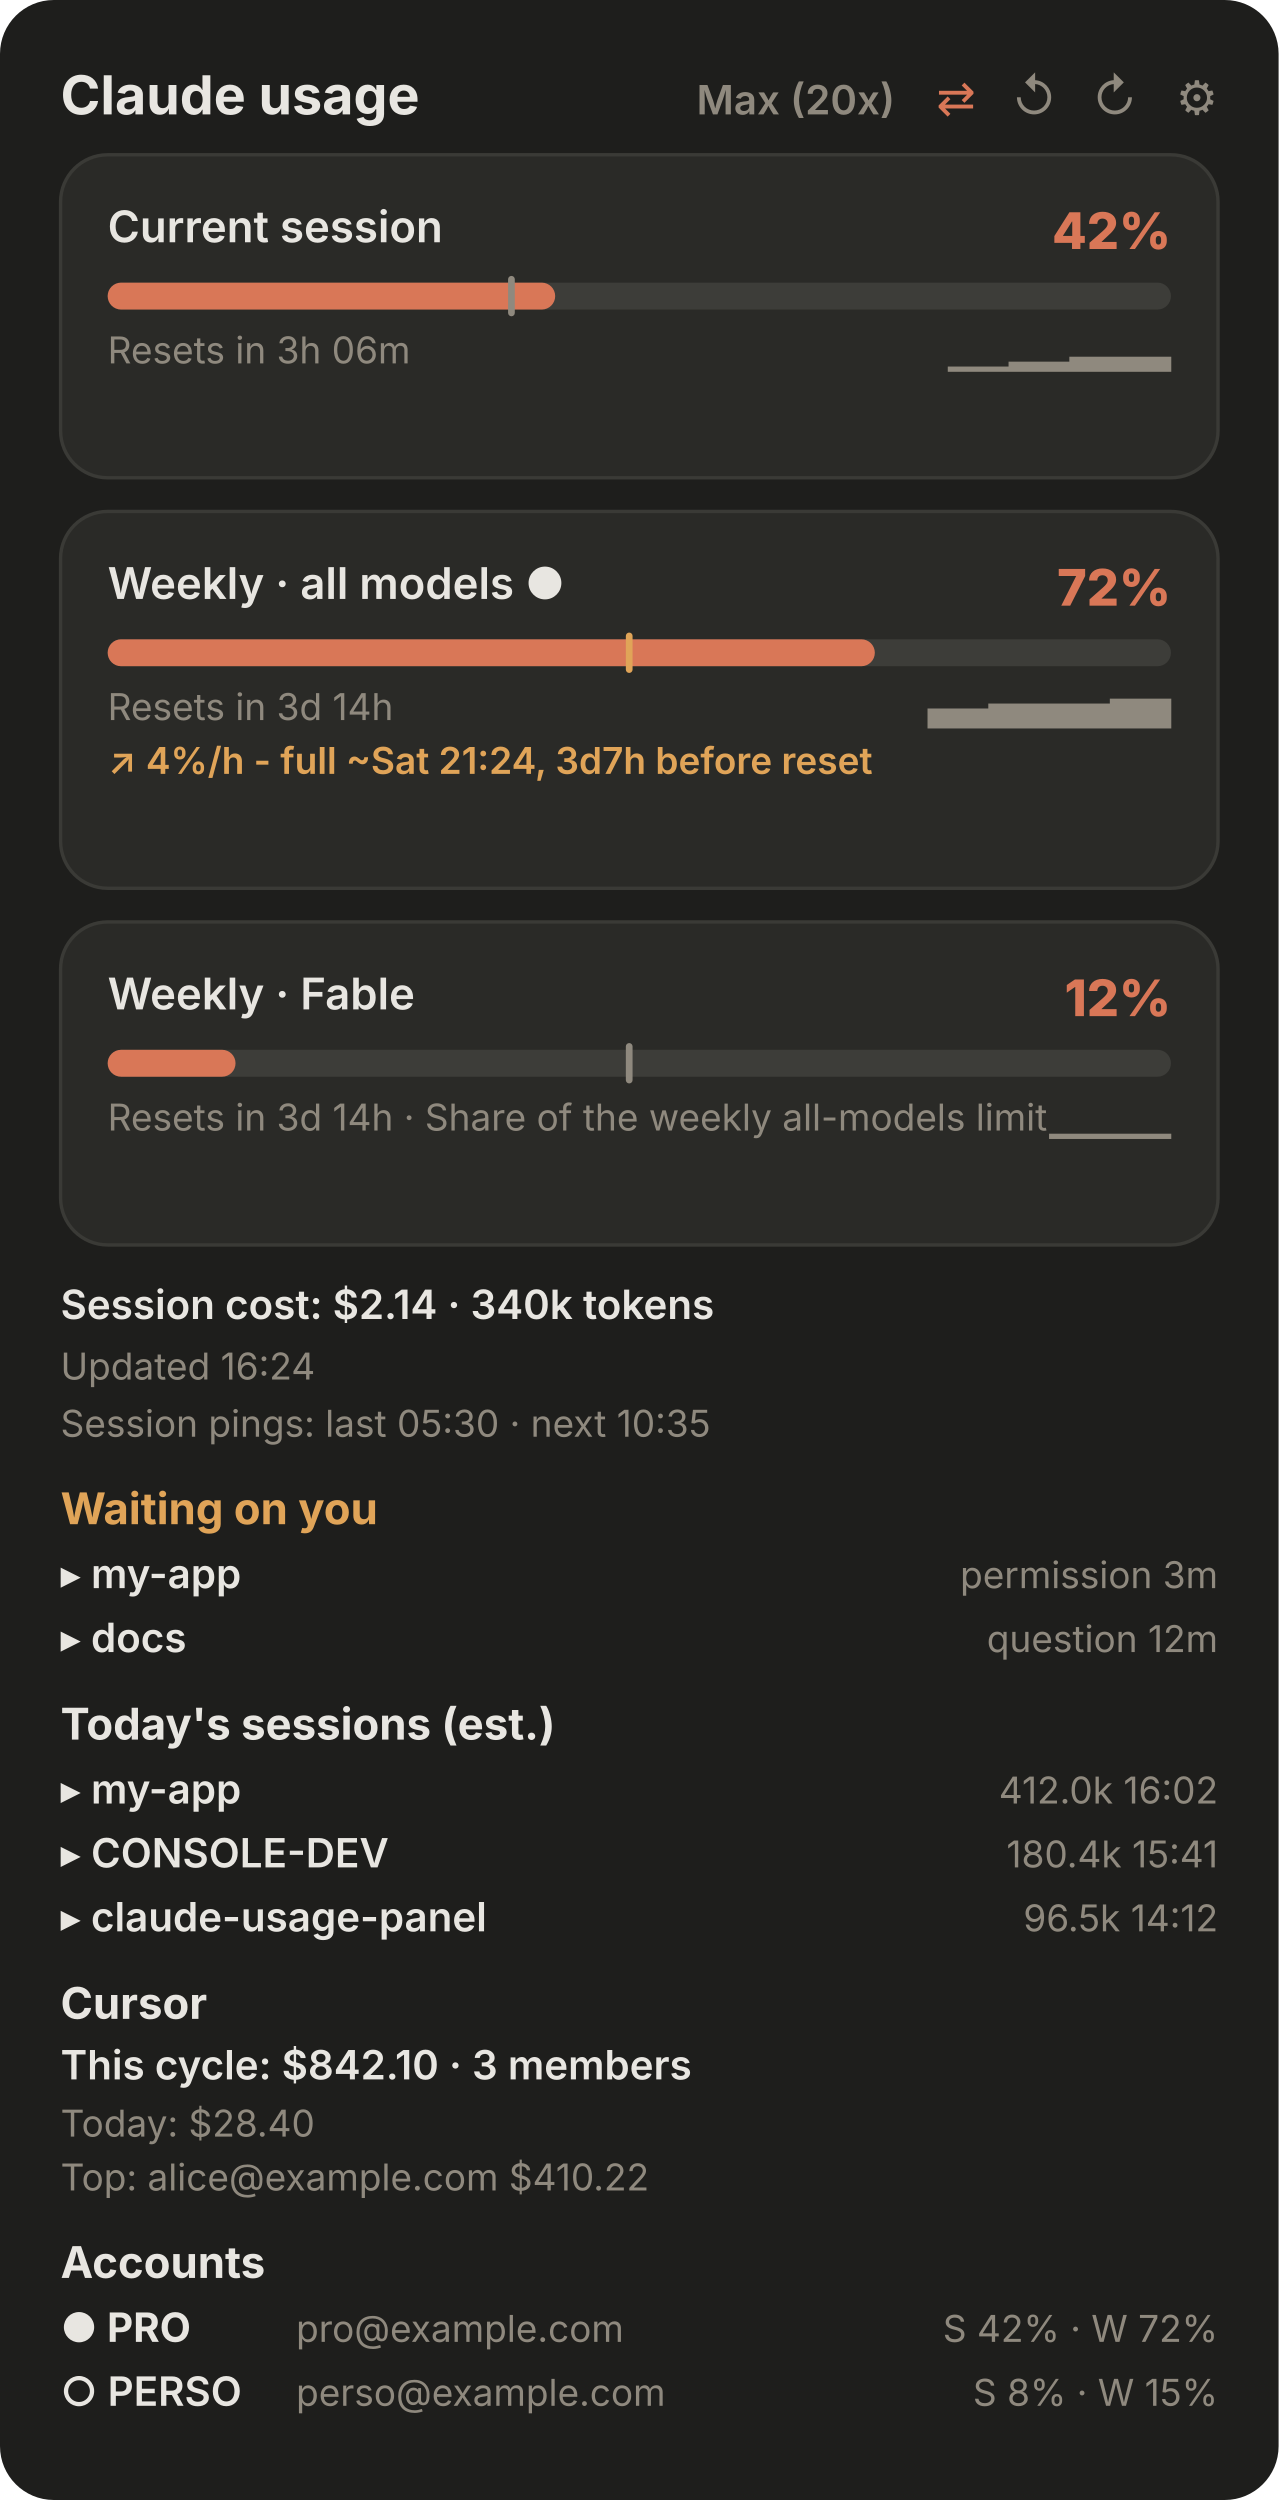
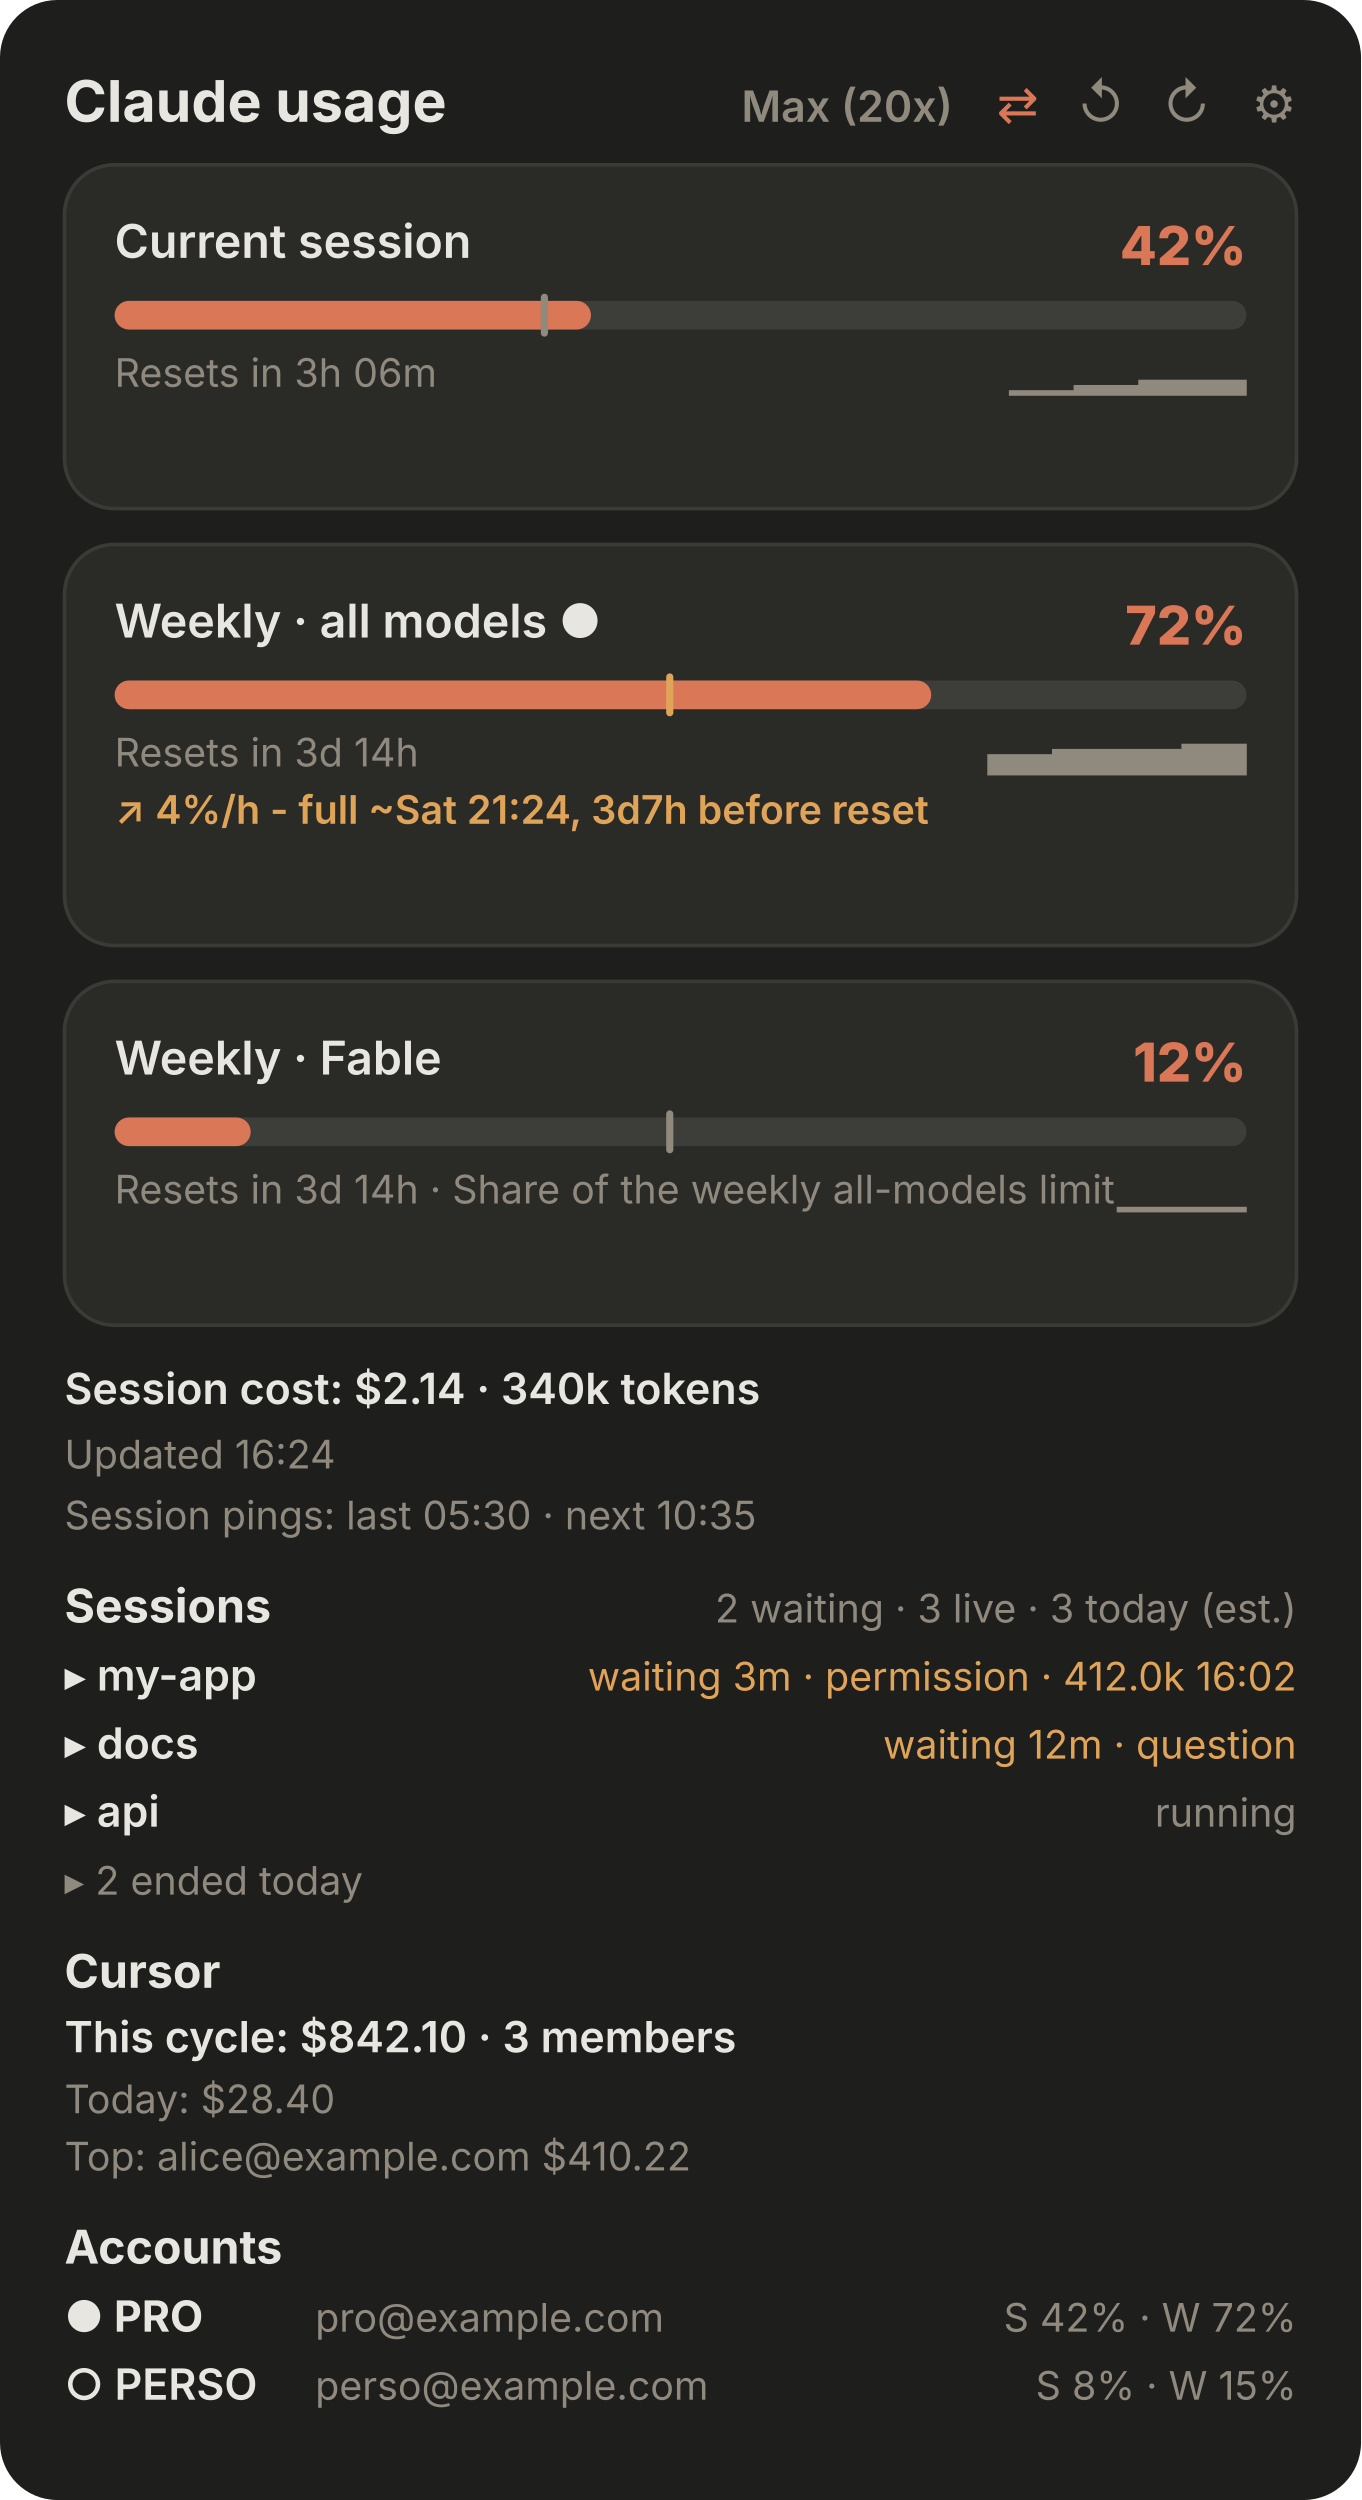
- <svg xmlns="http://www.w3.org/2000/svg" width="380" height="743" viewBox="0 0 380 743">
-   <rect width="380" height="743" rx="16" fill="#1e1e1c" />
+ <svg xmlns="http://www.w3.org/2000/svg" width="380" height="698" viewBox="0 0 380 698">
+   <rect width="380" height="698" rx="16" fill="#1e1e1c" />
  <text x="18" y="34" font-size="16" fill="#e8e6e1" font-family="system-ui, -apple-system, sans-serif" font-weight="700">Claude usage</text>
  <text x="362" y="34" font-size="14" fill="#8f897e" font-family="system-ui, -apple-system, sans-serif" text-anchor="end">⚙</text>
  <text x="338" y="34" font-size="14" fill="#8f897e" font-family="system-ui, -apple-system, sans-serif" text-anchor="end">↻</text>
  <text x="314" y="34" font-size="14" fill="#8f897e" font-family="system-ui, -apple-system, sans-serif" text-anchor="end">↺</text>
  <text x="290" y="34" font-size="14" fill="#d97757" font-family="system-ui, -apple-system, sans-serif" text-anchor="end">⇄</text>
  <text x="266" y="34" font-size="12" fill="#8f897e" font-family="system-ui, -apple-system, sans-serif" font-weight="600" text-anchor="end">Max (20x)</text>
  <rect x="18" y="46" width="344" height="96" rx="14" fill="#2a2a27" stroke="#3a3a36" />
  <text x="32" y="72" font-size="13" fill="#e8e6e1" font-family="system-ui, -apple-system, sans-serif" font-weight="600">Current session</text>
  <text x="348" y="74" font-size="15" fill="#d97757" font-family="system-ui, -apple-system, sans-serif" font-weight="800" text-anchor="end">42%</text>
  <rect x="32" y="84" width="316" height="8" rx="4" fill="#3d3d39" />
  <rect x="32" y="84" width="133" height="8" rx="4" fill="#d97757" />
  <rect x="151" y="82" width="2" height="12" rx="1" fill="#8f897e" />
  <text x="32" y="108" font-size="11" fill="#8f897e" font-family="system-ui, -apple-system, sans-serif">Resets in 3h 06m</text>
  <text x="348" y="108" font-size="10" fill="#8f897e" font-family="ui-monospace, monospace" text-anchor="end"> ▁▁▁▂▂▂▃▃▃▃▃</text>
  <rect x="18" y="152" width="344" height="112" rx="14" fill="#2a2a27" stroke="#3a3a36" />
  <text x="32" y="178" font-size="13" fill="#e8e6e1" font-family="system-ui, -apple-system, sans-serif" font-weight="600">Weekly · all models  ●</text>
  <text x="348" y="180" font-size="15" fill="#d97757" font-family="system-ui, -apple-system, sans-serif" font-weight="800" text-anchor="end">72%</text>
  <rect x="32" y="190" width="316" height="8" rx="4" fill="#3d3d39" />
  <rect x="32" y="190" width="228" height="8" rx="4" fill="#d97757" />
  <rect x="186" y="188" width="2" height="12" rx="1" fill="#e0a458" />
  <text x="32" y="214" font-size="11" fill="#8f897e" font-family="system-ui, -apple-system, sans-serif">Resets in 3d 14h</text>
  <text x="348" y="214" font-size="10" fill="#8f897e" font-family="ui-monospace, monospace" text-anchor="end">▄▄▄▅▅▅▅▅▅▆▆▆</text>
  <text x="32" y="230" font-size="11" fill="#e0a458" font-family="system-ui, -apple-system, sans-serif" font-weight="600">↗ 4%/h - full ~Sat 21:24, 3d7h before reset</text>
  <rect x="18" y="274" width="344" height="96" rx="14" fill="#2a2a27" stroke="#3a3a36" />
  <text x="32" y="300" font-size="13" fill="#e8e6e1" font-family="system-ui, -apple-system, sans-serif" font-weight="600">Weekly · Fable</text>
  <text x="348" y="302" font-size="15" fill="#d97757" font-family="system-ui, -apple-system, sans-serif" font-weight="800" text-anchor="end">12%</text>
  <rect x="32" y="312" width="316" height="8" rx="4" fill="#3d3d39" />
  <rect x="32" y="312" width="38" height="8" rx="4" fill="#d97757" />
  <rect x="186" y="310" width="2" height="12" rx="1" fill="#8f897e" />
  <text x="32" y="336" font-size="11" fill="#8f897e" font-family="system-ui, -apple-system, sans-serif">Resets in 3d 14h · Share of the weekly all-models limit</text>
  <text x="348" y="336" font-size="10" fill="#8f897e" font-family="ui-monospace, monospace" text-anchor="end">      ▁▁▁▁▁▁</text>
  <text x="18" y="392" font-size="12" fill="#e8e6e1" font-family="system-ui, -apple-system, sans-serif" font-weight="600">Session cost: $2.14 · 340k tokens</text>
  <text x="18" y="410" font-size="11" fill="#8f897e" font-family="system-ui, -apple-system, sans-serif">Updated 16:24</text>
  <text x="18" y="427" font-size="11" fill="#8f897e" font-family="system-ui, -apple-system, sans-serif">Session pings: last 05:30 · next 10:35</text>
-   <text x="18" y="453" font-size="13" fill="#e0a458" font-family="system-ui, -apple-system, sans-serif" font-weight="700">Waiting on you</text>
+   <text x="18" y="453" font-size="13" fill="#e8e6e1" font-family="system-ui, -apple-system, sans-serif" font-weight="700">Sessions</text>
+   <text x="362" y="453" font-size="11" fill="#8f897e" font-family="system-ui, -apple-system, sans-serif" text-anchor="end">2 waiting · 3 live · 3 today (est.)</text>
  <text x="18" y="472" font-size="12" fill="#e8e6e1" font-family="system-ui, -apple-system, sans-serif" font-weight="600">▸ my-app</text>
-   <text x="362" y="472" font-size="11" fill="#8f897e" font-family="system-ui, -apple-system, sans-serif" text-anchor="end">permission  3m</text>
+   <text x="362" y="472" font-size="11" fill="#e0a458" font-family="system-ui, -apple-system, sans-serif" text-anchor="end">waiting 3m · permission · 412.0k  16:02</text>
  <text x="18" y="491" font-size="12" fill="#e8e6e1" font-family="system-ui, -apple-system, sans-serif" font-weight="600">▸ docs</text>
-   <text x="362" y="491" font-size="11" fill="#8f897e" font-family="system-ui, -apple-system, sans-serif" text-anchor="end">question  12m</text>
-   <text x="18" y="517" font-size="13" fill="#e8e6e1" font-family="system-ui, -apple-system, sans-serif" font-weight="700">Today's sessions (est.)</text>
-   <text x="18" y="536" font-size="12" fill="#e8e6e1" font-family="system-ui, -apple-system, sans-serif" font-weight="600">▸ my-app</text>
-   <text x="362" y="536" font-size="11" fill="#8f897e" font-family="system-ui, -apple-system, sans-serif" text-anchor="end">412.0k  16:02</text>
-   <text x="18" y="555" font-size="12" fill="#e8e6e1" font-family="system-ui, -apple-system, sans-serif" font-weight="600">▸ CONSOLE-DEV</text>
-   <text x="362" y="555" font-size="11" fill="#8f897e" font-family="system-ui, -apple-system, sans-serif" text-anchor="end">180.4k  15:41</text>
-   <text x="18" y="574" font-size="12" fill="#e8e6e1" font-family="system-ui, -apple-system, sans-serif" font-weight="600">▸ claude-usage-panel</text>
-   <text x="362" y="574" font-size="11" fill="#8f897e" font-family="system-ui, -apple-system, sans-serif" text-anchor="end">96.5k  14:12</text>
-   <text x="18" y="600" font-size="13" fill="#e8e6e1" font-family="system-ui, -apple-system, sans-serif" font-weight="700">Cursor</text>
-   <text x="18" y="618" font-size="12" fill="#e8e6e1" font-family="system-ui, -apple-system, sans-serif" font-weight="600">This cycle: $842.10 · 3 members</text>
-   <text x="18" y="635" font-size="11" fill="#8f897e" font-family="system-ui, -apple-system, sans-serif">Today: $28.40</text>
-   <text x="18" y="651" font-size="11" fill="#8f897e" font-family="system-ui, -apple-system, sans-serif">Top: alice@example.com $410.22</text>
-   <text x="18" y="677" font-size="13" fill="#e8e6e1" font-family="system-ui, -apple-system, sans-serif" font-weight="700">Accounts</text>
-   <text x="18" y="696" font-size="12" fill="#e8e6e1" font-family="system-ui, -apple-system, sans-serif" font-weight="700">● PRO</text>
-   <text x="88" y="696" font-size="11" fill="#8f897e" font-family="system-ui, -apple-system, sans-serif">pro@example.com</text>
-   <text x="362" y="696" font-size="11" fill="#8f897e" font-family="system-ui, -apple-system, sans-serif" text-anchor="end">S 42% · W 72%</text>
-   <text x="18" y="715" font-size="12" fill="#e8e6e1" font-family="system-ui, -apple-system, sans-serif" font-weight="600">○ PERSO</text>
-   <text x="88" y="715" font-size="11" fill="#8f897e" font-family="system-ui, -apple-system, sans-serif">perso@example.com</text>
-   <text x="362" y="715" font-size="11" fill="#8f897e" font-family="system-ui, -apple-system, sans-serif" text-anchor="end">S 8% · W 15%</text>
+   <text x="362" y="491" font-size="11" fill="#e0a458" font-family="system-ui, -apple-system, sans-serif" text-anchor="end">waiting 12m · question</text>
+   <text x="18" y="510" font-size="12" fill="#e8e6e1" font-family="system-ui, -apple-system, sans-serif" font-weight="600">▸ api</text>
+   <text x="362" y="510" font-size="11" fill="#8f897e" font-family="system-ui, -apple-system, sans-serif" text-anchor="end">running</text>
+   <text x="18" y="529" font-size="11" fill="#8f897e" font-family="system-ui, -apple-system, sans-serif">▸ 2 ended today</text>
+   <text x="18" y="555" font-size="13" fill="#e8e6e1" font-family="system-ui, -apple-system, sans-serif" font-weight="700">Cursor</text>
+   <text x="18" y="573" font-size="12" fill="#e8e6e1" font-family="system-ui, -apple-system, sans-serif" font-weight="600">This cycle: $842.10 · 3 members</text>
+   <text x="18" y="590" font-size="11" fill="#8f897e" font-family="system-ui, -apple-system, sans-serif">Today: $28.40</text>
+   <text x="18" y="606" font-size="11" fill="#8f897e" font-family="system-ui, -apple-system, sans-serif">Top: alice@example.com $410.22</text>
+   <text x="18" y="632" font-size="13" fill="#e8e6e1" font-family="system-ui, -apple-system, sans-serif" font-weight="700">Accounts</text>
+   <text x="18" y="651" font-size="12" fill="#e8e6e1" font-family="system-ui, -apple-system, sans-serif" font-weight="700">● PRO</text>
+   <text x="88" y="651" font-size="11" fill="#8f897e" font-family="system-ui, -apple-system, sans-serif">pro@example.com</text>
+   <text x="362" y="651" font-size="11" fill="#8f897e" font-family="system-ui, -apple-system, sans-serif" text-anchor="end">S 42% · W 72%</text>
+   <text x="18" y="670" font-size="12" fill="#e8e6e1" font-family="system-ui, -apple-system, sans-serif" font-weight="600">○ PERSO</text>
+   <text x="88" y="670" font-size="11" fill="#8f897e" font-family="system-ui, -apple-system, sans-serif">perso@example.com</text>
+   <text x="362" y="670" font-size="11" fill="#8f897e" font-family="system-ui, -apple-system, sans-serif" text-anchor="end">S 8% · W 15%</text>
</svg>
